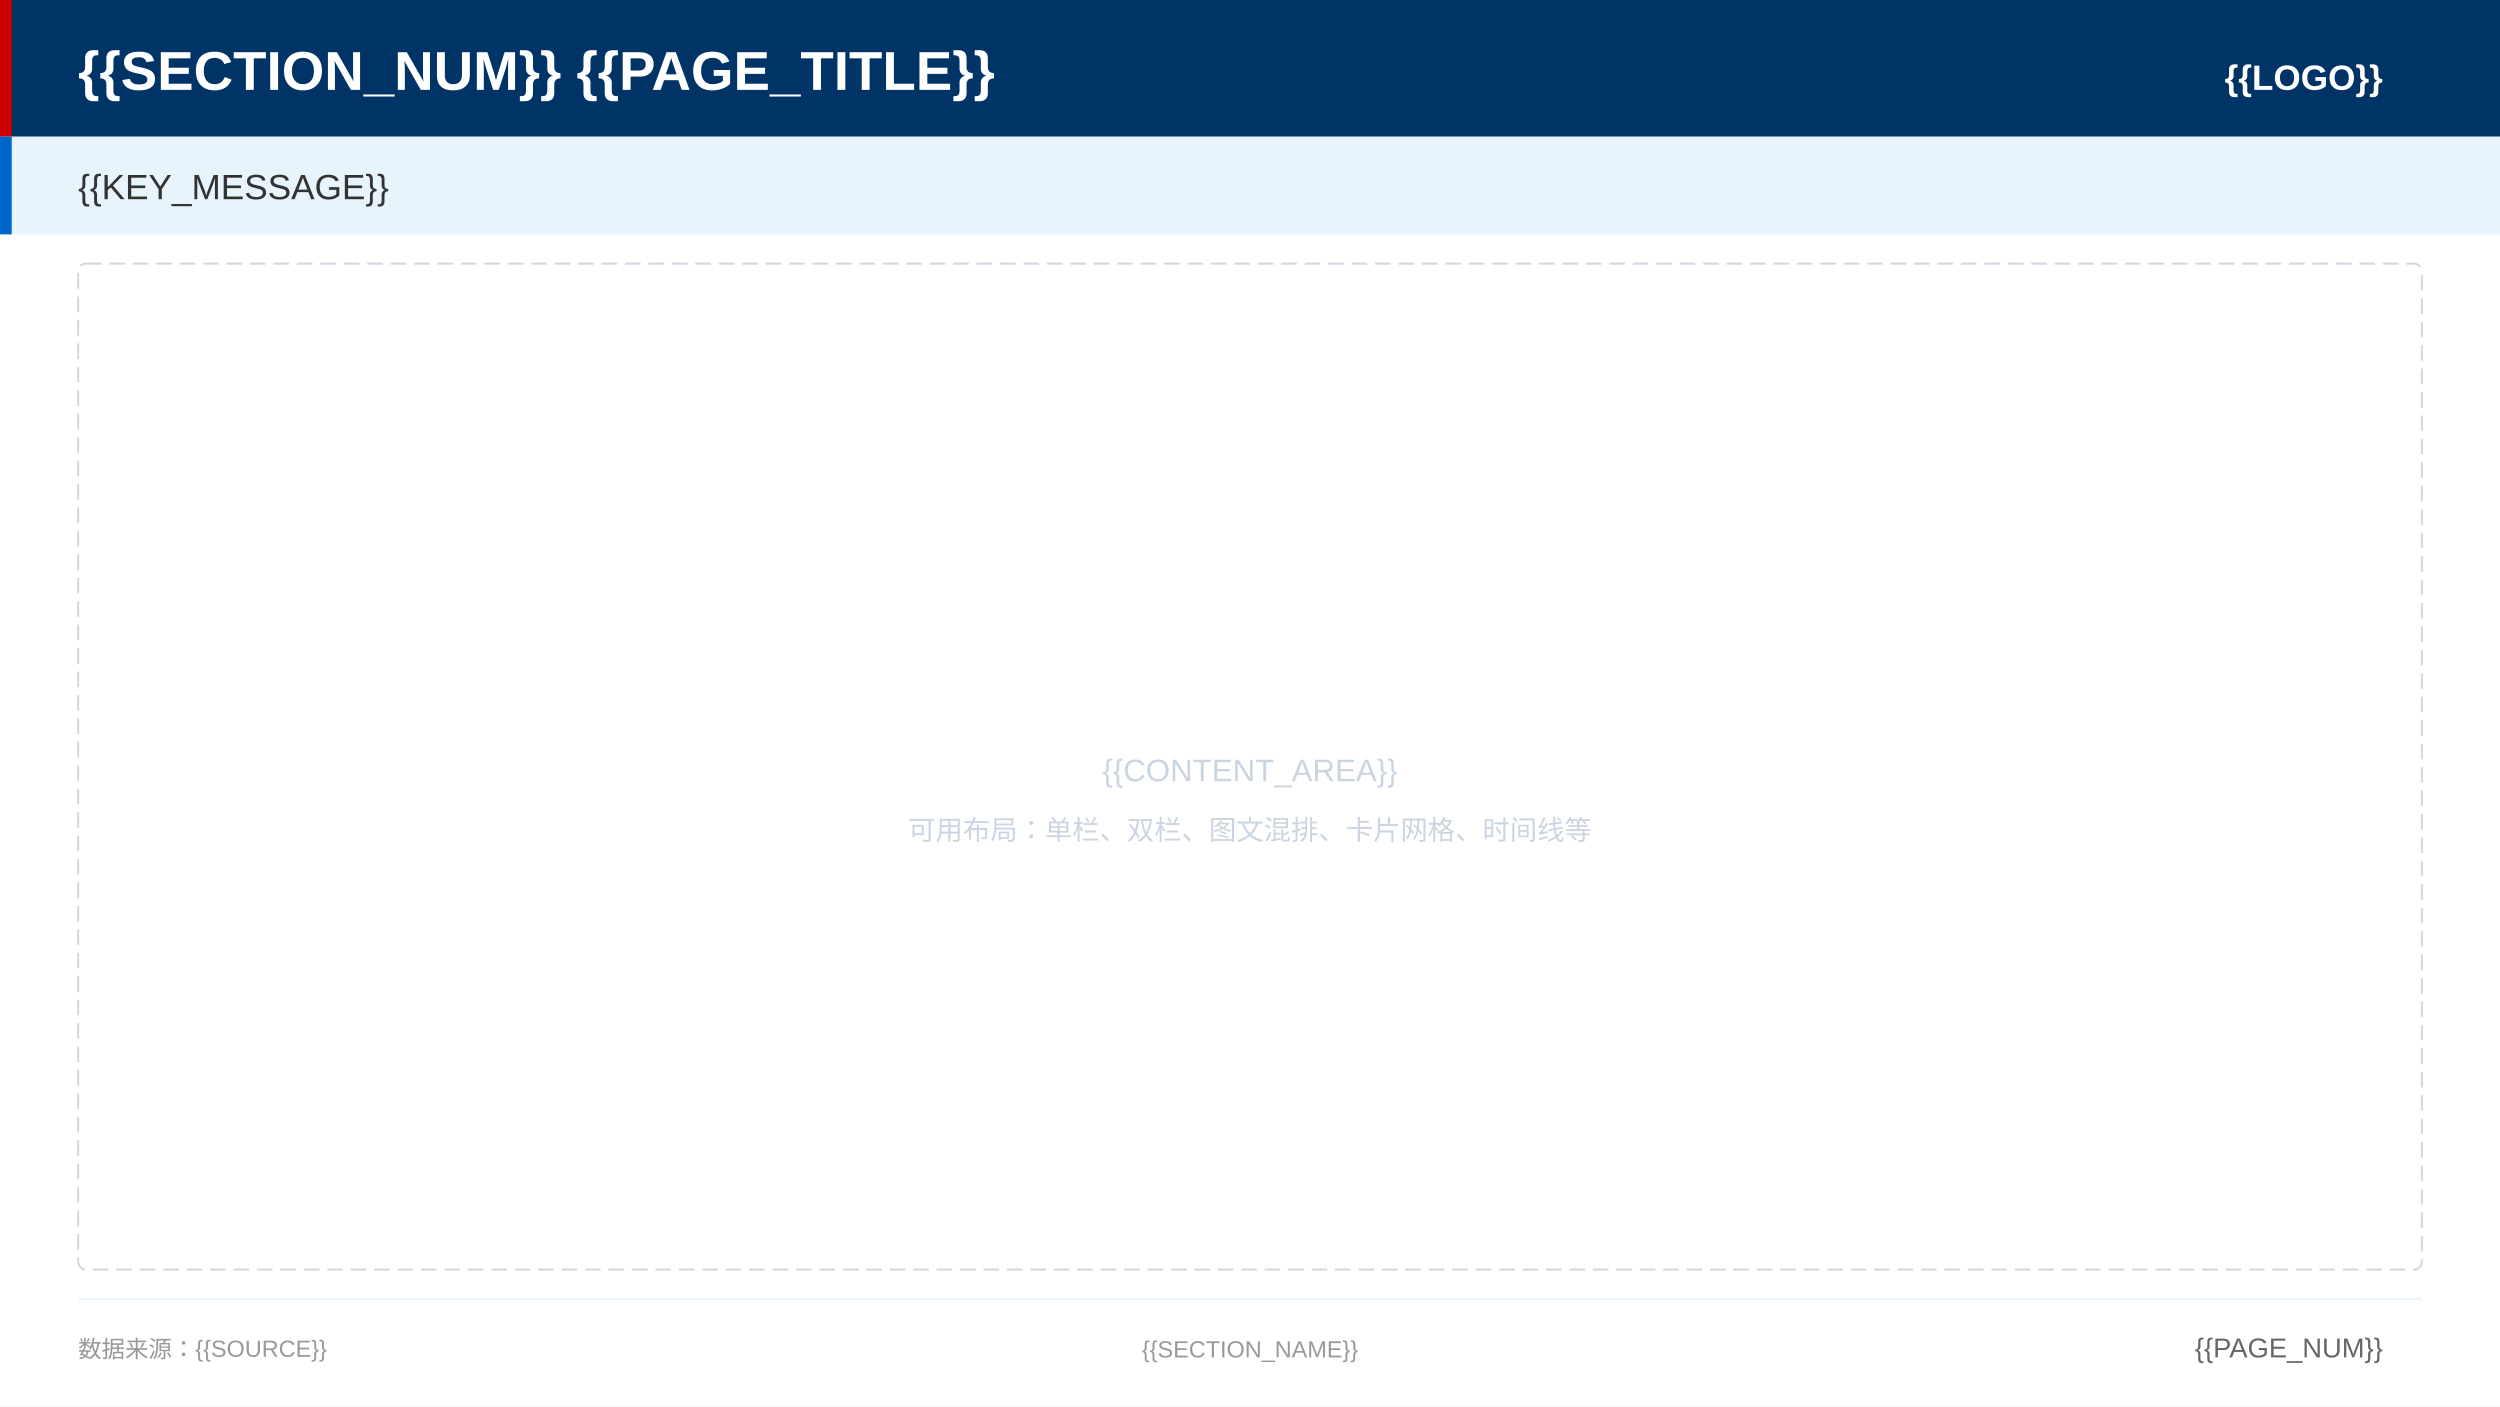
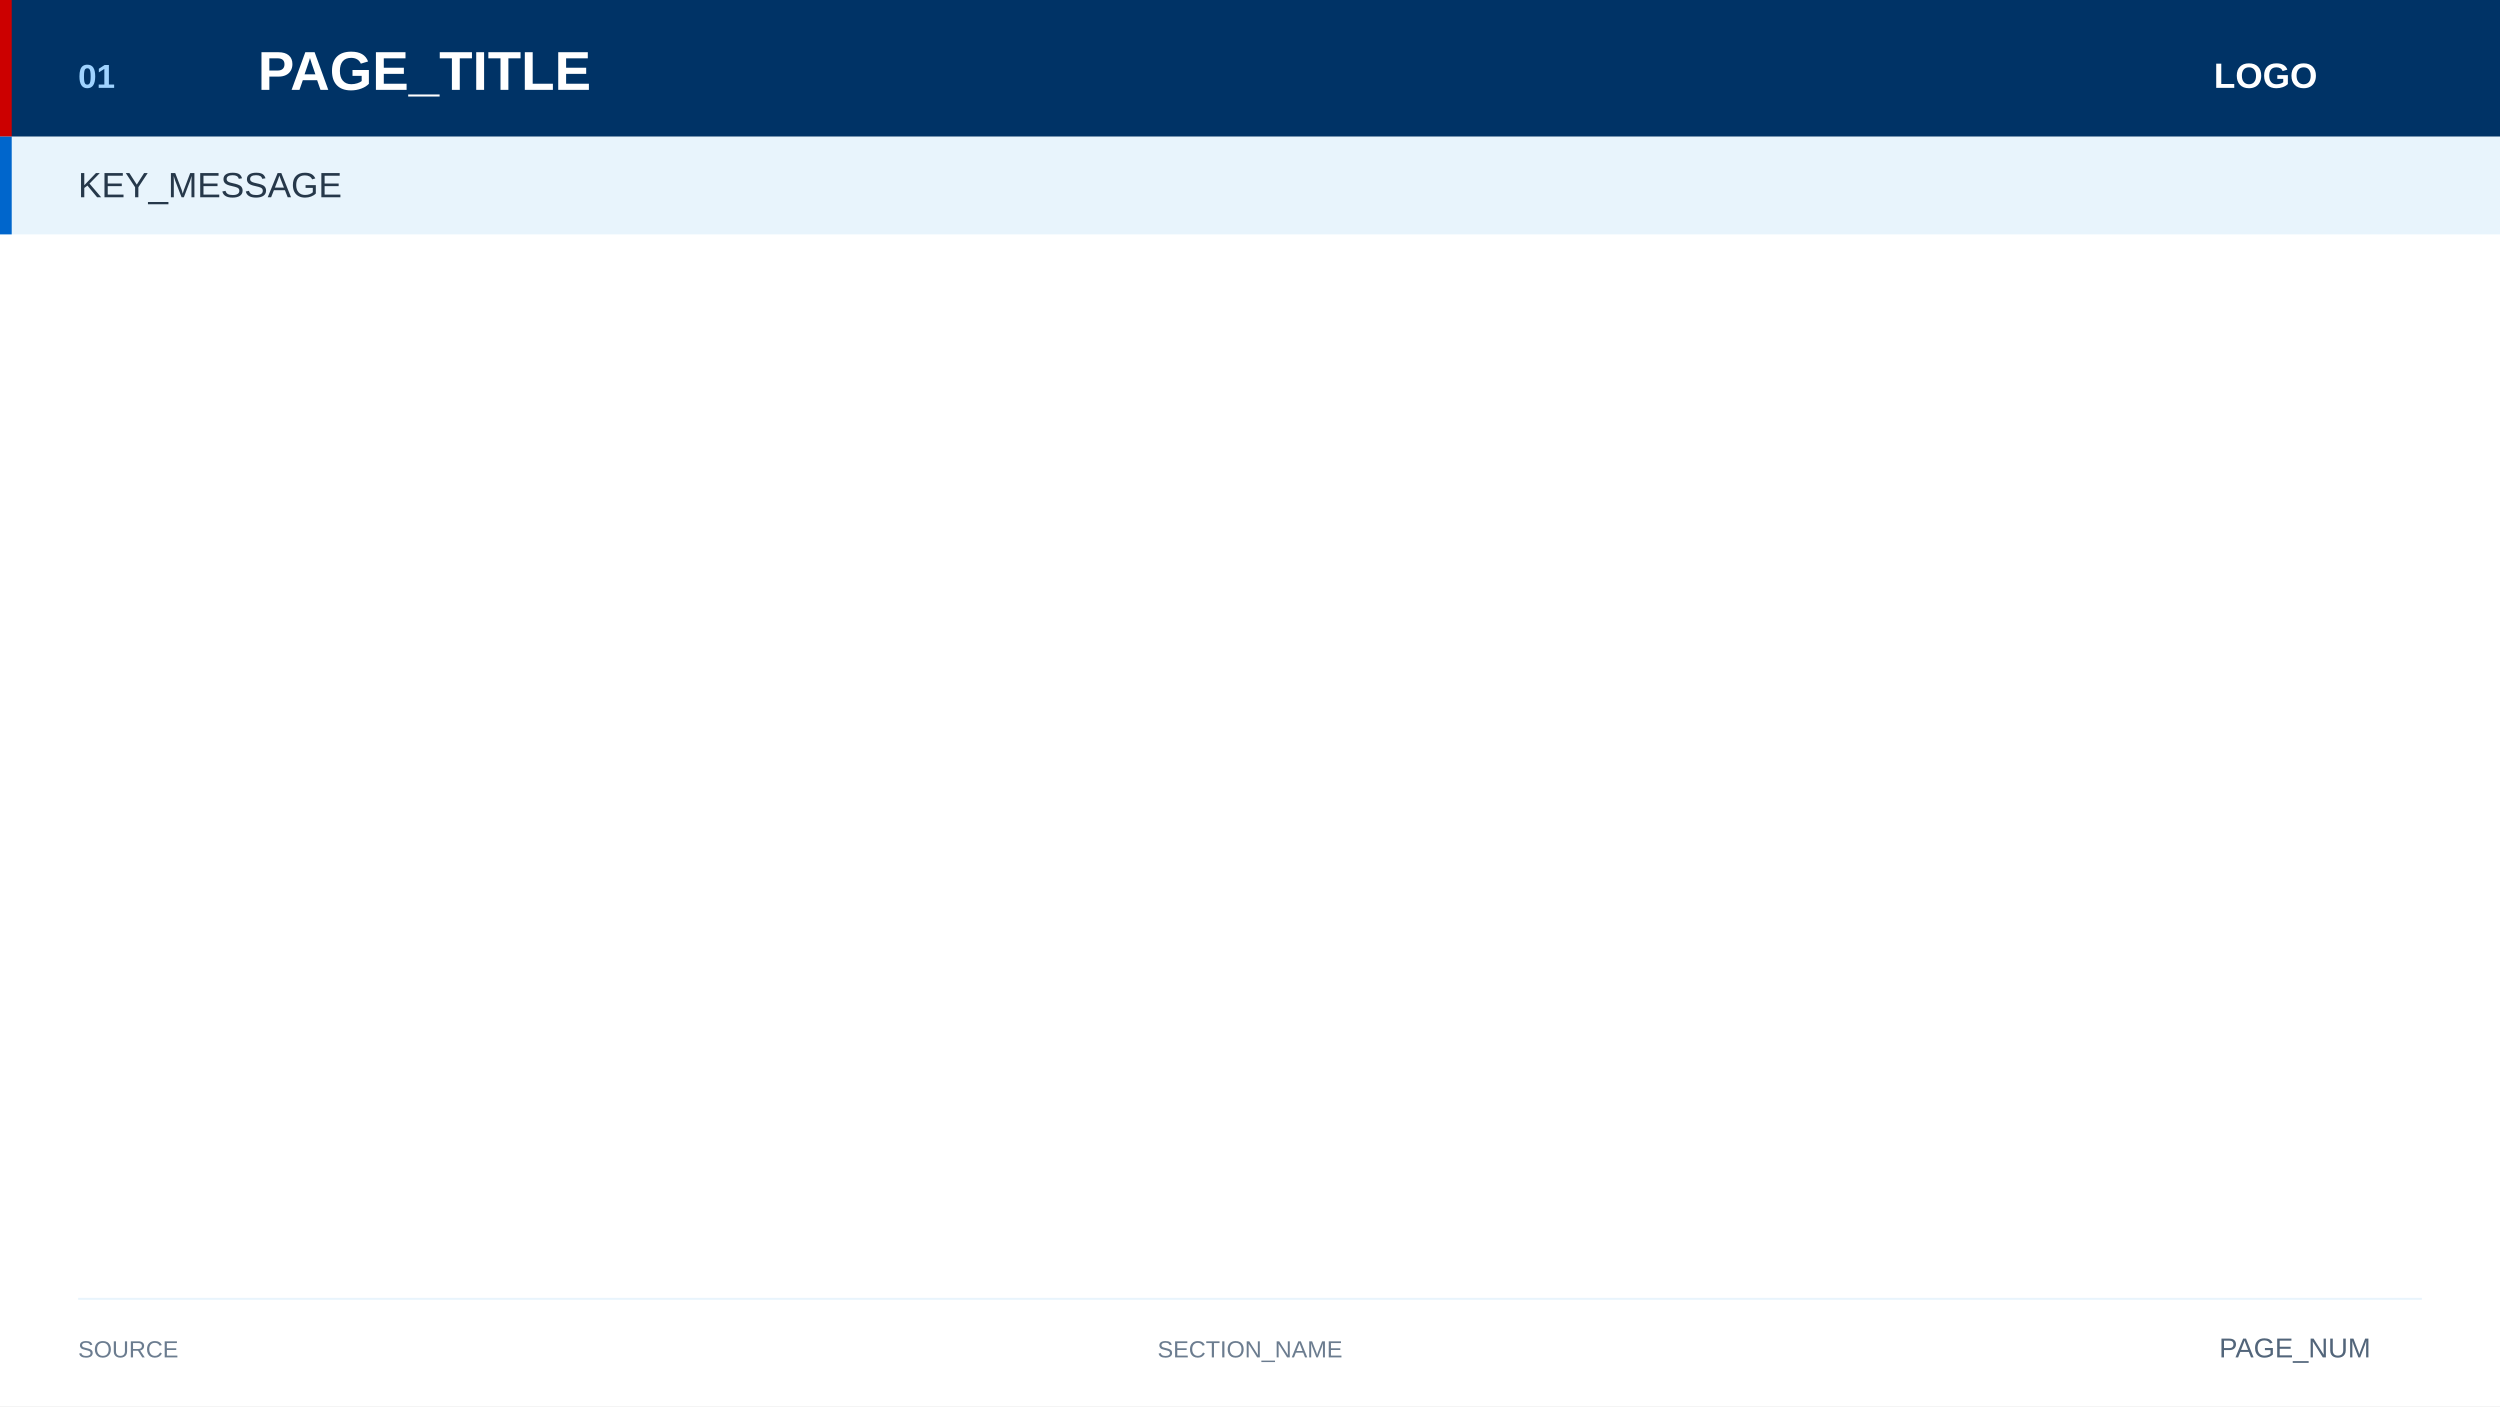
- <svg xmlns="http://www.w3.org/2000/svg" viewBox="0 0 1280 720">
+ <svg xmlns="http://www.w3.org/2000/svg" viewBox="0 0 1280 720" data-easyslides-shell-policy="template_component_composition_required">
  <rect width="1280" height="720" fill="#FFFFFF" />
-   <rect x="0" y="0" width="1280" height="70" fill="#003366" />
-   <rect x="0" y="0" width="6" height="70" fill="#CC0000" />
-   <text x="40" y="46" fill="#FFFFFF" font-family="Microsoft YaHei, Arial, sans-serif" font-size="28" font-weight="bold" data-pptx-textbox="true" data-pptx-valign="top" data-pptx-box-x="40" data-pptx-box-y="16.6" data-pptx-box-w="110" data-pptx-box-h="43.4">
-     {{SECTION_NUM}} {{PAGE_TITLE}}
-   </text>
-   <rect x="1100" y="20" width="140" height="30" fill="none" />
-   <text x="1220" y="46" text-anchor="end" fill="#FFFFFF" font-family="Microsoft YaHei, Arial, sans-serif" font-size="18" font-weight="bold" data-pptx-textbox="true" data-pptx-valign="top" data-pptx-box-x="1050" data-pptx-box-y="8.2" data-pptx-box-w="170" data-pptx-box-h="54">
-     {{LOGO}}
-   </text>
-   <rect x="0" y="70" width="1280" height="50" fill="#E8F4FC" />
-   <rect x="0" y="70" width="6" height="50" fill="#0066CC" />
-   <text x="40" y="102" fill="#333333" font-family="Microsoft YaHei, Arial, sans-serif" font-size="18" data-pptx-textbox="true" data-pptx-valign="top" data-pptx-box-x="40" data-pptx-box-y="78" data-pptx-box-w="1050" data-pptx-box-h="36">
-     {{KEY_MESSAGE}}
-   </text>
-   <rect x="40" y="135" width="1200" height="515" fill="#FFFFFF" rx="4" />
-   <rect x="40" y="135" width="1200" height="515" fill="none" stroke="#D0D7E0" stroke-width="1" rx="4" stroke-dasharray="8,4" />
-   <text x="640" y="400" text-anchor="middle" fill="#CBD5E1" font-family="Microsoft YaHei, Arial, sans-serif" font-size="16" data-pptx-textbox="true" data-pptx-valign="middle" data-pptx-box-x="40" data-pptx-box-y="135" data-pptx-box-w="1200" data-pptx-box-h="515">
-     {{CONTENT_AREA}}
-   </text>
-   <text x="640" y="430" text-anchor="middle" fill="#CBD5E1" font-family="Microsoft YaHei, Arial, sans-serif" font-size="14">
-     可用布局：单栏、双栏、图文混排、卡片网格、时间线等
-   </text>
-   <line x1="40" y1="665" x2="1240" y2="665" stroke="#E8F4FC" stroke-width="1" />
-   <text x="40" y="695" fill="#999999" font-family="Microsoft YaHei, Arial, sans-serif" font-size="12" data-pptx-textbox="true" data-pptx-valign="top" data-pptx-box-x="40" data-pptx-box-y="682.4" data-pptx-box-w="520" data-pptx-box-h="20">
-     数据来源：{{SOURCE}}
-   </text>
-   <text x="640" y="695" text-anchor="middle" fill="#999999" font-family="Microsoft YaHei, Arial, sans-serif" font-size="12" data-pptx-textbox="true" data-pptx-valign="middle" data-pptx-box-x="460" data-pptx-box-y="682.4" data-pptx-box-w="360" data-pptx-box-h="20">
-     {{SECTION_NAME}}
-   </text>
-   <text x="1220" y="695" text-anchor="end" fill="#666666" font-family="Microsoft YaHei, Arial, sans-serif" font-size="14" data-pptx-textbox="true" data-pptx-valign="top" data-pptx-box-x="1130" data-pptx-box-y="680.3" data-pptx-box-w="90" data-pptx-box-h="21.7">
-     {{PAGE_NUM}}
-   </text>
+   <rect width="1280" height="70" fill="#003366" />
+   <rect width="6" height="70" fill="#CC0000" />
+   <text x="40" y="45" fill="#9FD3FF" font-family="Microsoft YaHei, Arial, sans-serif" font-size="17" font-weight="700" data-slot="SECTION_NUM" data-slot-id="SECTION_NUM" data-slot-kind="text" data-pptx-textbox="true" data-pptx-box-x="40" data-pptx-box-y="13" data-pptx-box-w="80" data-pptx-box-h="42" data-pptx-valign="middle" data-pptx-no-wrap="true">01</text>
+   <text x="132" y="46" fill="#FFFFFF" font-family="Microsoft YaHei, Arial, sans-serif" font-size="28" font-weight="700" data-slot="PAGE_TITLE" data-slot-id="PAGE_TITLE" data-slot-kind="text" data-pptx-textbox="true" data-pptx-box-x="132" data-pptx-box-y="10" data-pptx-box-w="850" data-pptx-box-h="48" data-pptx-valign="middle" data-pptx-no-wrap="true">PAGE_TITLE</text>
+   <text x="1160" y="45" text-anchor="middle" fill="#FFFFFF" font-family="Microsoft YaHei, Arial, sans-serif" font-size="18" font-weight="700" data-slot="LOGO" data-slot-id="LOGO" data-slot-kind="text" data-pptx-textbox="true" data-pptx-box-x="1050" data-pptx-box-y="8" data-pptx-box-w="170" data-pptx-box-h="54" data-pptx-valign="middle" data-center-lock="true">LOGO</text>
+   <rect y="70" width="1280" height="50" fill="#E8F4FC" />
+   <rect y="70" width="6" height="50" fill="#0066CC" />
+   <text x="40" y="101" fill="#26384A" font-family="Microsoft YaHei, Arial, sans-serif" font-size="18" data-slot="KEY_MESSAGE" data-slot-id="KEY_MESSAGE" data-slot-kind="text" data-pptx-textbox="true" data-pptx-box-x="40" data-pptx-box-y="75" data-pptx-box-w="1050" data-pptx-box-h="40" data-pptx-valign="middle">KEY_MESSAGE</text>
+   <line x1="40" y1="665" x2="1240" y2="665" stroke="#E8F4FC" />
+   <text x="40" y="695" fill="#6B7C8F" font-family="Microsoft YaHei, Arial, sans-serif" font-size="12" data-slot="SOURCE" data-slot-id="SOURCE" data-slot-kind="text" data-pptx-textbox="true" data-pptx-box-x="40" data-pptx-box-y="680" data-pptx-box-w="520" data-pptx-box-h="26" data-pptx-valign="middle">SOURCE</text>
+   <text x="640" y="695" text-anchor="middle" fill="#6B7C8F" font-family="Microsoft YaHei, Arial, sans-serif" font-size="12" data-slot="SECTION_NAME" data-slot-id="SECTION_NAME" data-slot-kind="text" data-pptx-textbox="true" data-pptx-box-x="460" data-pptx-box-y="680" data-pptx-box-w="360" data-pptx-box-h="26" data-pptx-valign="middle" data-center-lock="true">SECTION_NAME</text>
+   <text x="1175" y="695" text-anchor="middle" fill="#52657A" font-family="Microsoft YaHei, Arial, sans-serif" font-size="14" data-slot="PAGE_NUM" data-slot-id="PAGE_NUM" data-slot-kind="text" data-pptx-textbox="true" data-pptx-box-x="1130" data-pptx-box-y="678" data-pptx-box-w="90" data-pptx-box-h="28" data-pptx-valign="middle" data-center-lock="true">PAGE_NUM</text>
</svg>
